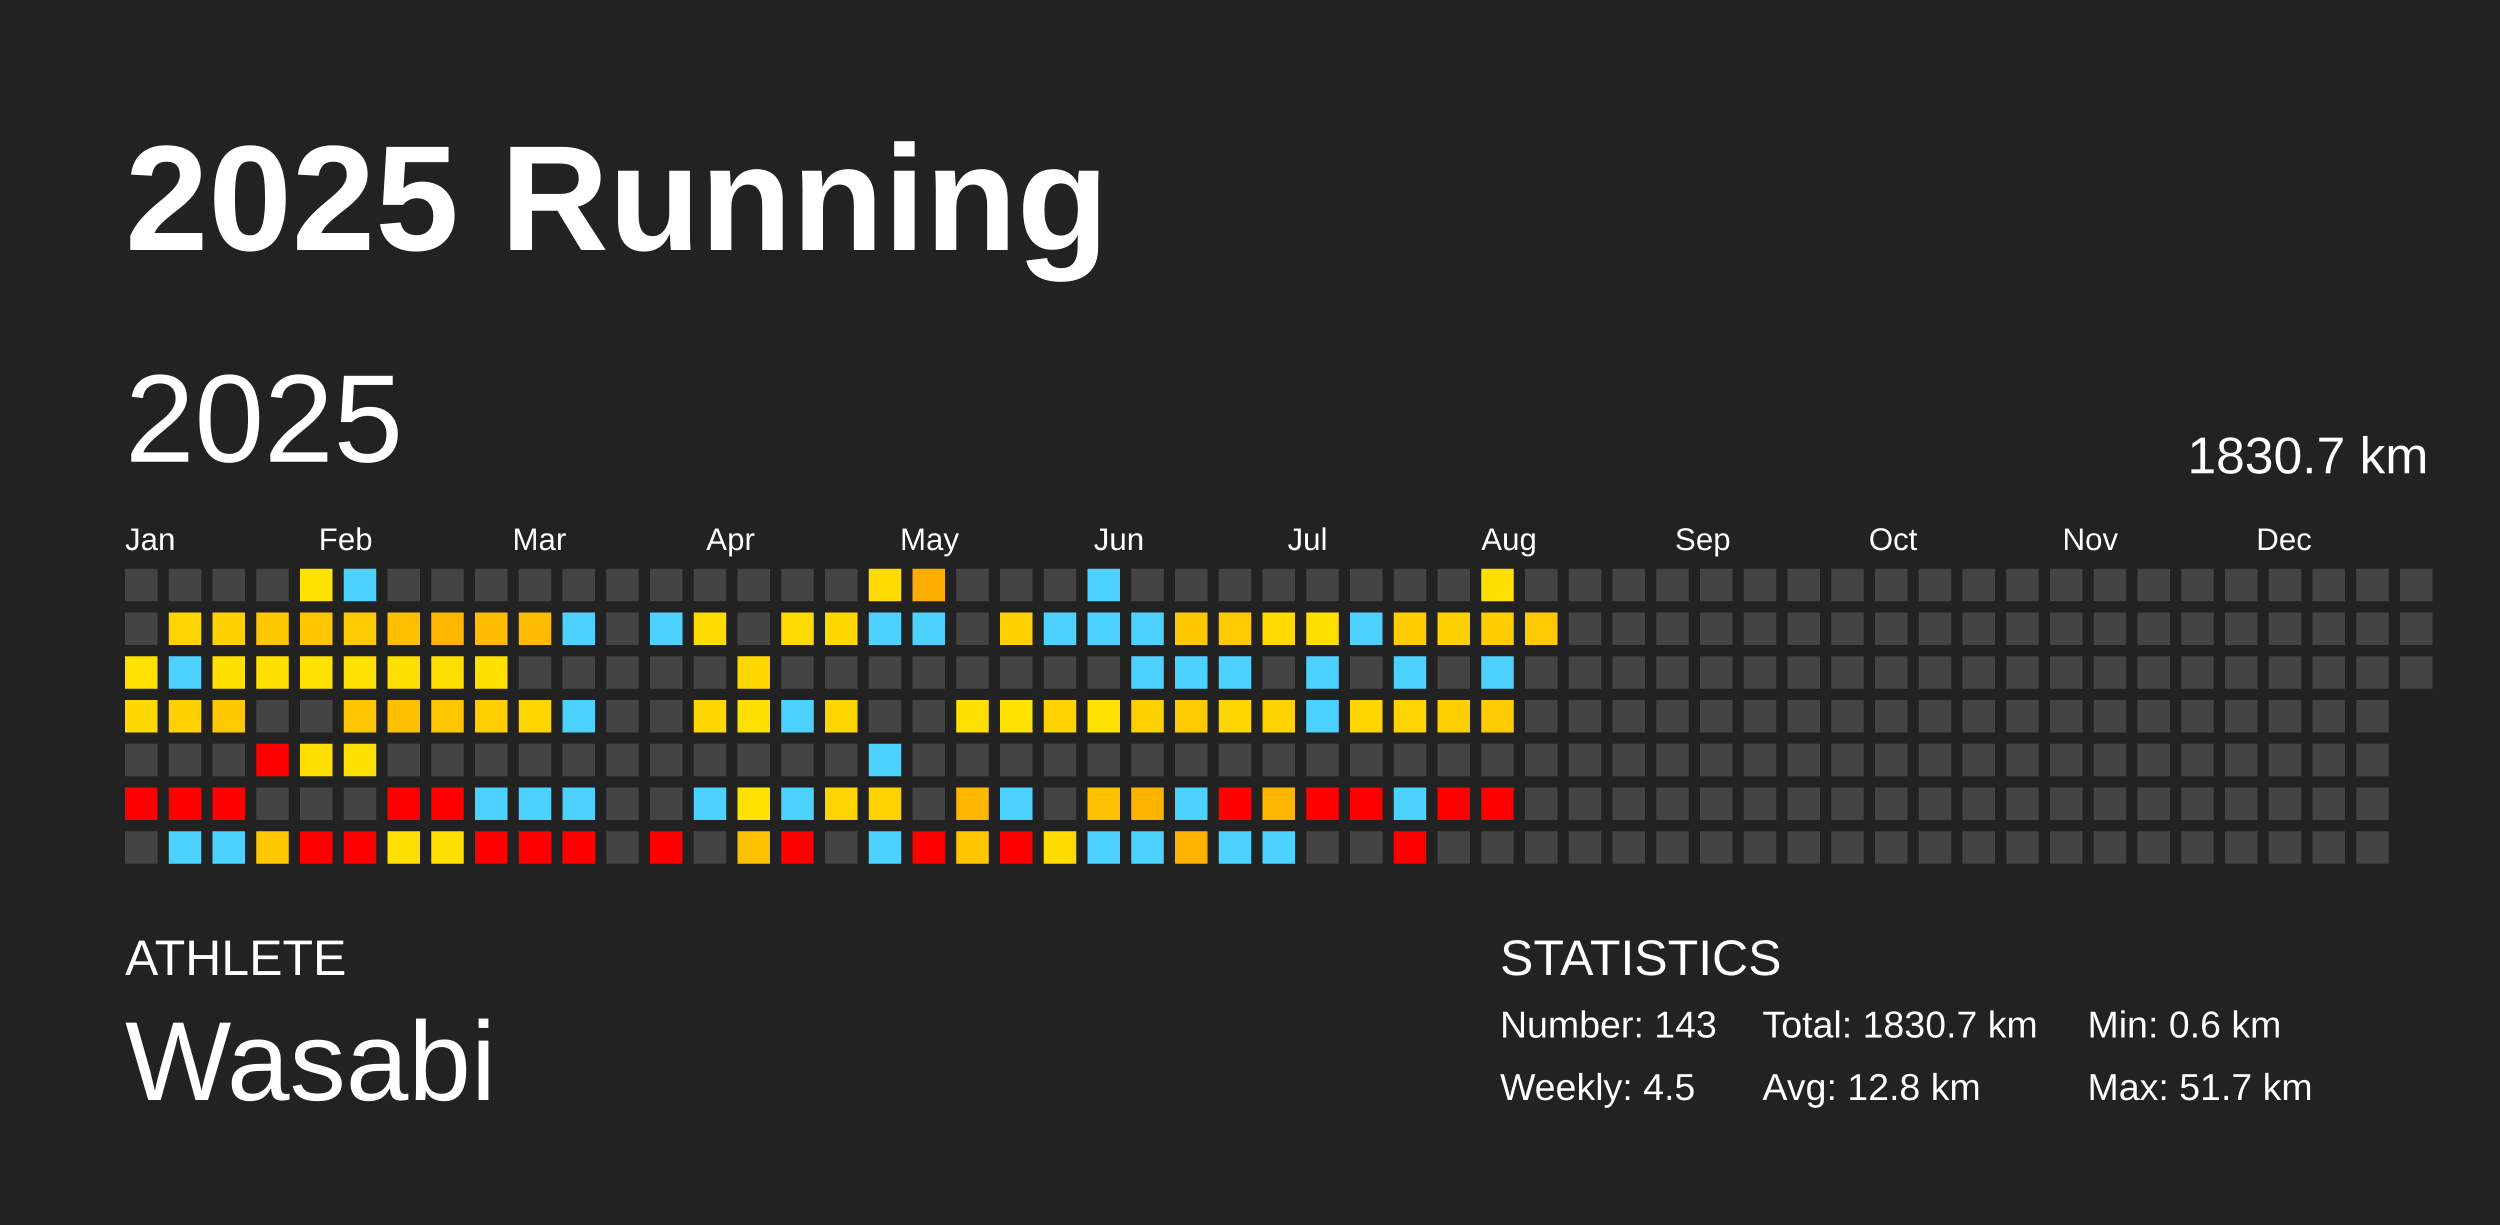
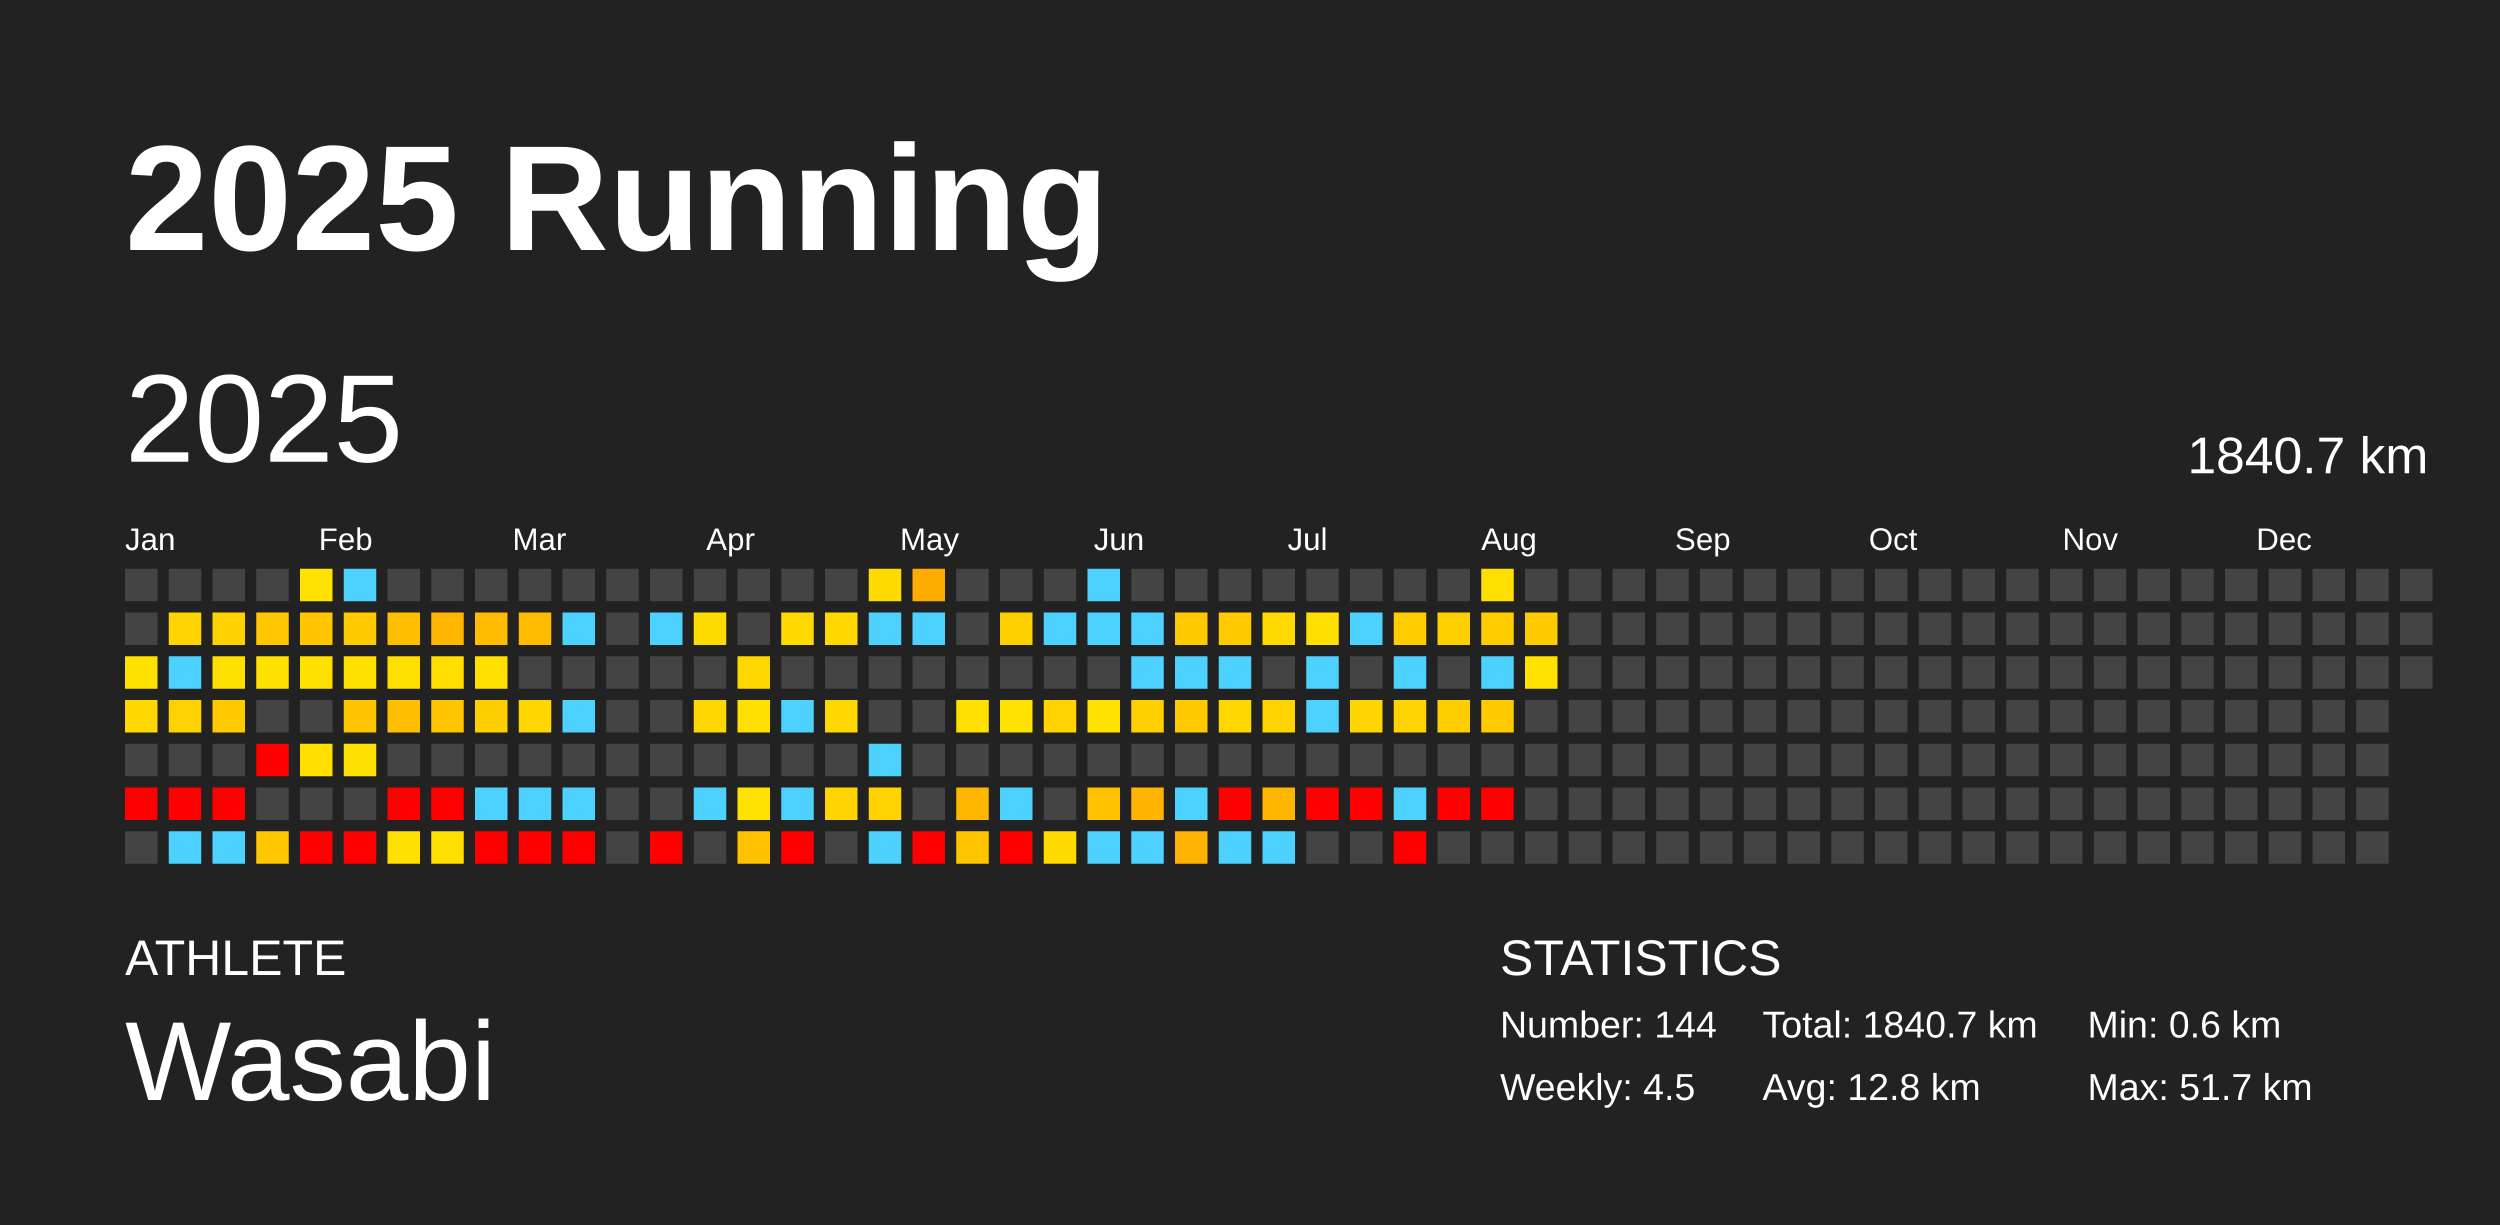
<svg xmlns="http://www.w3.org/2000/svg" baseProfile="full" height="98mm" version="1.1" viewBox="0,0,200,98" width="200mm">
  <defs />
  <rect fill="#222222" height="98" width="200" x="0" y="0" />
  <text fill="#FFFFFF" style="font-size:12px; font-family:Arial; font-weight:bold;" x="10" y="20">2025 Running</text>
  <text fill="#FFFFFF" style="font-size:4px; font-family:Arial" x="10" y="78">ATHLETE</text>
  <text fill="#FFFFFF" style="font-size:9px; font-family:Arial" x="10" y="88">Wasabi</text>
  <text fill="#FFFFFF" style="font-size:4px; font-family:Arial" x="120" y="78">STATISTICS</text>
-   <text fill="#FFFFFF" style="font-size:3px; font-family:Arial" x="120" y="83">Number: 143</text>
+   <text fill="#FFFFFF" style="font-size:3px; font-family:Arial" x="120" y="83">Number: 144</text>
  <text fill="#FFFFFF" style="font-size:3px; font-family:Arial" x="120" y="88">Weekly: 4.5</text>
-   <text fill="#FFFFFF" style="font-size:3px; font-family:Arial" x="141" y="83">Total: 1830.7 km</text>
+   <text fill="#FFFFFF" style="font-size:3px; font-family:Arial" x="141" y="83">Total: 1840.7 km</text>
  <text fill="#FFFFFF" style="font-size:3px; font-family:Arial" x="141" y="88">Avg: 12.8 km</text>
  <text fill="#FFFFFF" style="font-size:3px; font-family:Arial" x="167" y="83">Min: 0.6 km</text>
  <text fill="#FFFFFF" style="font-size:3px; font-family:Arial" x="167" y="88">Max: 51.7 km</text>
  <text dominant-baseline="hanging" fill="#FFFFFF" style="font-size:10.0px; font-family:Arial;" x="10" y="30">2025</text>
-   <text dominant-baseline="hanging" fill="#FFFFFF" style="font-size:4.125px; font-family:Arial;" x="175" y="35">1830.7 km</text>
+   <text dominant-baseline="hanging" fill="#FFFFFF" style="font-size:4.125px; font-family:Arial;" x="175" y="35">1840.7 km</text>
  <text fill="#FFFFFF" style="font-size:2.5px; font-family:Arial" x="10.0" y="44">Jan</text>
  <text fill="#FFFFFF" style="font-size:2.5px; font-family:Arial" x="25.5" y="44">Feb</text>
  <text fill="#FFFFFF" style="font-size:2.5px; font-family:Arial" x="41.0" y="44">Mar</text>
  <text fill="#FFFFFF" style="font-size:2.5px; font-family:Arial" x="56.5" y="44">Apr</text>
  <text fill="#FFFFFF" style="font-size:2.5px; font-family:Arial" x="72.0" y="44">May</text>
  <text fill="#FFFFFF" style="font-size:2.5px; font-family:Arial" x="87.5" y="44">Jun</text>
  <text fill="#FFFFFF" style="font-size:2.5px; font-family:Arial" x="103.0" y="44">Jul</text>
  <text fill="#FFFFFF" style="font-size:2.5px; font-family:Arial" x="118.5" y="44">Aug</text>
  <text fill="#FFFFFF" style="font-size:2.5px; font-family:Arial" x="134.0" y="44">Sep</text>
  <text fill="#FFFFFF" style="font-size:2.5px; font-family:Arial" x="149.5" y="44">Oct</text>
  <text fill="#FFFFFF" style="font-size:2.5px; font-family:Arial" x="165.0" y="44">Nov</text>
  <text fill="#FFFFFF" style="font-size:2.5px; font-family:Arial" x="180.5" y="44">Dec</text>
  <rect fill="#444444" height="2.6" width="2.6" x="10.0" y="45.5" />
  <rect fill="#444444" height="2.6" width="2.6" x="10.0" y="49.0" />
  <rect fill="#ffe100" height="2.6" width="2.6" x="10.0" y="52.5" />
  <rect fill="#ffd800" height="2.6" width="2.6" x="10.0" y="56.0" />
  <rect fill="#444444" height="2.6" width="2.6" x="10.0" y="59.5" />
  <rect fill="red" height="2.6" width="2.6" x="10.0" y="63.0" />
  <rect fill="#444444" height="2.6" width="2.6" x="10.0" y="66.5" />
  <rect fill="#444444" height="2.6" width="2.6" x="13.5" y="45.5" />
  <rect fill="#ffd400" height="2.6" width="2.6" x="13.5" y="49.0" />
  <rect fill="#4dd2ff" height="2.6" width="2.6" x="13.5" y="52.5" />
  <rect fill="#ffd100" height="2.6" width="2.6" x="13.5" y="56.0" />
  <rect fill="#444444" height="2.6" width="2.6" x="13.5" y="59.5" />
  <rect fill="red" height="2.6" width="2.6" x="13.5" y="63.0" />
  <rect fill="#4dd2ff" height="2.6" width="2.6" x="13.5" y="66.5" />
  <rect fill="#444444" height="2.6" width="2.6" x="17.0" y="45.5" />
  <rect fill="#ffd100" height="2.6" width="2.6" x="17.0" y="49.0" />
  <rect fill="#ffe000" height="2.6" width="2.6" x="17.0" y="52.5" />
  <rect fill="#ffc900" height="2.6" width="2.6" x="17.0" y="56.0" />
  <rect fill="#444444" height="2.6" width="2.6" x="17.0" y="59.5" />
  <rect fill="red" height="2.6" width="2.6" x="17.0" y="63.0" />
  <rect fill="#4dd2ff" height="2.6" width="2.6" x="17.0" y="66.5" />
  <rect fill="#444444" height="2.6" width="2.6" x="20.5" y="45.5" />
  <rect fill="#ffc700" height="2.6" width="2.6" x="20.5" y="49.0" />
  <rect fill="#ffe000" height="2.6" width="2.6" x="20.5" y="52.5" />
  <rect fill="#444444" height="2.6" width="2.6" x="20.5" y="56.0" />
  <rect fill="red" height="2.6" width="2.6" x="20.5" y="59.5" />
  <rect fill="#444444" height="2.6" width="2.6" x="20.5" y="63.0" />
  <rect fill="#ffc700" height="2.6" width="2.6" x="20.5" y="66.5" />
  <rect fill="#ffe200" height="2.6" width="2.6" x="24.0" y="45.5" />
  <rect fill="#ffc600" height="2.6" width="2.6" x="24.0" y="49.0" />
  <rect fill="#ffe100" height="2.6" width="2.6" x="24.0" y="52.5" />
  <rect fill="#444444" height="2.6" width="2.6" x="24.0" y="56.0" />
  <rect fill="#ffde00" height="2.6" width="2.6" x="24.0" y="59.5" />
  <rect fill="#444444" height="2.6" width="2.6" x="24.0" y="63.0" />
  <rect fill="red" height="2.6" width="2.6" x="24.0" y="66.5" />
  <rect fill="#4dd2ff" height="2.6" width="2.6" x="27.5" y="45.5" />
  <rect fill="#ffca00" height="2.6" width="2.6" x="27.5" y="49.0" />
  <rect fill="#ffe100" height="2.6" width="2.6" x="27.5" y="52.5" />
  <rect fill="#ffc500" height="2.6" width="2.6" x="27.5" y="56.0" />
  <rect fill="#ffdf00" height="2.6" width="2.6" x="27.5" y="59.5" />
  <rect fill="#444444" height="2.6" width="2.6" x="27.5" y="63.0" />
  <rect fill="red" height="2.6" width="2.6" x="27.5" y="66.5" />
  <rect fill="#444444" height="2.6" width="2.6" x="31.0" y="45.5" />
  <rect fill="#ffbe00" height="2.6" width="2.6" x="31.0" y="49.0" />
  <rect fill="#ffdf00" height="2.6" width="2.6" x="31.0" y="52.5" />
  <rect fill="#ffbe00" height="2.6" width="2.6" x="31.0" y="56.0" />
  <rect fill="#444444" height="2.6" width="2.6" x="31.0" y="59.5" />
  <rect fill="red" height="2.6" width="2.6" x="31.0" y="63.0" />
  <rect fill="#ffe000" height="2.6" width="2.6" x="31.0" y="66.5" />
  <rect fill="#444444" height="2.6" width="2.6" x="34.5" y="45.5" />
  <rect fill="#ffb600" height="2.6" width="2.6" x="34.5" y="49.0" />
  <rect fill="#ffde00" height="2.6" width="2.6" x="34.5" y="52.5" />
  <rect fill="#ffc500" height="2.6" width="2.6" x="34.5" y="56.0" />
  <rect fill="#444444" height="2.6" width="2.6" x="34.5" y="59.5" />
  <rect fill="red" height="2.6" width="2.6" x="34.5" y="63.0" />
  <rect fill="#ffdf00" height="2.6" width="2.6" x="34.5" y="66.5" />
  <rect fill="#444444" height="2.6" width="2.6" x="38.0" y="45.5" />
  <rect fill="#ffbc00" height="2.6" width="2.6" x="38.0" y="49.0" />
  <rect fill="#ffe000" height="2.6" width="2.6" x="38.0" y="52.5" />
  <rect fill="#ffce00" height="2.6" width="2.6" x="38.0" y="56.0" />
  <rect fill="#444444" height="2.6" width="2.6" x="38.0" y="59.5" />
  <rect fill="#4dd2ff" height="2.6" width="2.6" x="38.0" y="63.0" />
  <rect fill="red" height="2.6" width="2.6" x="38.0" y="66.5" />
  <rect fill="#444444" height="2.6" width="2.6" x="41.5" y="45.5" />
  <rect fill="#ffbb00" height="2.6" width="2.6" x="41.5" y="49.0" />
  <rect fill="#444444" height="2.6" width="2.6" x="41.5" y="52.5" />
  <rect fill="#ffd600" height="2.6" width="2.6" x="41.5" y="56.0" />
  <rect fill="#444444" height="2.6" width="2.6" x="41.5" y="59.5" />
  <rect fill="#4dd2ff" height="2.6" width="2.6" x="41.5" y="63.0" />
  <rect fill="red" height="2.6" width="2.6" x="41.5" y="66.5" />
  <rect fill="#444444" height="2.6" width="2.6" x="45.0" y="45.5" />
  <rect fill="#4dd2ff" height="2.6" width="2.6" x="45.0" y="49.0" />
  <rect fill="#444444" height="2.6" width="2.6" x="45.0" y="52.5" />
  <rect fill="#4dd2ff" height="2.6" width="2.6" x="45.0" y="56.0" />
  <rect fill="#444444" height="2.6" width="2.6" x="45.0" y="59.5" />
  <rect fill="#4dd2ff" height="2.6" width="2.6" x="45.0" y="63.0" />
  <rect fill="red" height="2.6" width="2.6" x="45.0" y="66.5" />
  <rect fill="#444444" height="2.6" width="2.6" x="48.5" y="45.5" />
  <rect fill="#444444" height="2.6" width="2.6" x="48.5" y="49.0" />
  <rect fill="#444444" height="2.6" width="2.6" x="48.5" y="52.5" />
  <rect fill="#444444" height="2.6" width="2.6" x="48.5" y="56.0" />
  <rect fill="#444444" height="2.6" width="2.6" x="48.5" y="59.5" />
  <rect fill="#444444" height="2.6" width="2.6" x="48.5" y="63.0" />
  <rect fill="#444444" height="2.6" width="2.6" x="48.5" y="66.5" />
  <rect fill="#444444" height="2.6" width="2.6" x="52.0" y="45.5" />
  <rect fill="#4dd2ff" height="2.6" width="2.6" x="52.0" y="49.0" />
  <rect fill="#444444" height="2.6" width="2.6" x="52.0" y="52.5" />
  <rect fill="#444444" height="2.6" width="2.6" x="52.0" y="56.0" />
  <rect fill="#444444" height="2.6" width="2.6" x="52.0" y="59.5" />
  <rect fill="#444444" height="2.6" width="2.6" x="52.0" y="63.0" />
  <rect fill="red" height="2.6" width="2.6" x="52.0" y="66.5" />
  <rect fill="#444444" height="2.6" width="2.6" x="55.5" y="45.5" />
  <rect fill="#ffdc00" height="2.6" width="2.6" x="55.5" y="49.0" />
  <rect fill="#444444" height="2.6" width="2.6" x="55.5" y="52.5" />
  <rect fill="#ffd700" height="2.6" width="2.6" x="55.5" y="56.0" />
  <rect fill="#444444" height="2.6" width="2.6" x="55.5" y="59.5" />
  <rect fill="#4dd2ff" height="2.6" width="2.6" x="55.5" y="63.0" />
  <rect fill="#444444" height="2.6" width="2.6" x="55.5" y="66.5" />
  <rect fill="#444444" height="2.6" width="2.6" x="59.0" y="45.5" />
  <rect fill="#444444" height="2.6" width="2.6" x="59.0" y="49.0" />
  <rect fill="#ffd700" height="2.6" width="2.6" x="59.0" y="52.5" />
  <rect fill="#ffe000" height="2.6" width="2.6" x="59.0" y="56.0" />
  <rect fill="#444444" height="2.6" width="2.6" x="59.0" y="59.5" />
  <rect fill="#ffe200" height="2.6" width="2.6" x="59.0" y="63.0" />
  <rect fill="#ffc100" height="2.6" width="2.6" x="59.0" y="66.5" />
  <rect fill="#444444" height="2.6" width="2.6" x="62.5" y="45.5" />
  <rect fill="#ffda00" height="2.6" width="2.6" x="62.5" y="49.0" />
  <rect fill="#444444" height="2.6" width="2.6" x="62.5" y="52.5" />
  <rect fill="#4dd2ff" height="2.6" width="2.6" x="62.5" y="56.0" />
  <rect fill="#444444" height="2.6" width="2.6" x="62.5" y="59.5" />
  <rect fill="#4dd2ff" height="2.6" width="2.6" x="62.5" y="63.0" />
  <rect fill="red" height="2.6" width="2.6" x="62.5" y="66.5" />
  <rect fill="#444444" height="2.6" width="2.6" x="66.0" y="45.5" />
  <rect fill="#ffd800" height="2.6" width="2.6" x="66.0" y="49.0" />
  <rect fill="#444444" height="2.6" width="2.6" x="66.0" y="52.5" />
  <rect fill="#ffd700" height="2.6" width="2.6" x="66.0" y="56.0" />
  <rect fill="#444444" height="2.6" width="2.6" x="66.0" y="59.5" />
  <rect fill="#ffd400" height="2.6" width="2.6" x="66.0" y="63.0" />
  <rect fill="#444444" height="2.6" width="2.6" x="66.0" y="66.5" />
  <rect fill="#ffda00" height="2.6" width="2.6" x="69.5" y="45.5" />
  <rect fill="#4dd2ff" height="2.6" width="2.6" x="69.5" y="49.0" />
  <rect fill="#444444" height="2.6" width="2.6" x="69.5" y="52.5" />
  <rect fill="#444444" height="2.6" width="2.6" x="69.5" y="56.0" />
  <rect fill="#4dd2ff" height="2.6" width="2.6" x="69.5" y="59.5" />
  <rect fill="#ffd200" height="2.6" width="2.6" x="69.5" y="63.0" />
  <rect fill="#4dd2ff" height="2.6" width="2.6" x="69.5" y="66.5" />
  <rect fill="#ffac00" height="2.6" width="2.6" x="73.0" y="45.5" />
  <rect fill="#4dd2ff" height="2.6" width="2.6" x="73.0" y="49.0" />
  <rect fill="#444444" height="2.6" width="2.6" x="73.0" y="52.5" />
  <rect fill="#444444" height="2.6" width="2.6" x="73.0" y="56.0" />
  <rect fill="#444444" height="2.6" width="2.6" x="73.0" y="59.5" />
  <rect fill="#444444" height="2.6" width="2.6" x="73.0" y="63.0" />
  <rect fill="red" height="2.6" width="2.6" x="73.0" y="66.5" />
  <rect fill="#444444" height="2.6" width="2.6" x="76.5" y="45.5" />
  <rect fill="#444444" height="2.6" width="2.6" x="76.5" y="49.0" />
  <rect fill="#444444" height="2.6" width="2.6" x="76.5" y="52.5" />
  <rect fill="#ffe000" height="2.6" width="2.6" x="76.5" y="56.0" />
  <rect fill="#444444" height="2.6" width="2.6" x="76.5" y="59.5" />
  <rect fill="#ffb700" height="2.6" width="2.6" x="76.5" y="63.0" />
  <rect fill="#ffc600" height="2.6" width="2.6" x="76.5" y="66.5" />
  <rect fill="#444444" height="2.6" width="2.6" x="80.0" y="45.5" />
  <rect fill="#ffd000" height="2.6" width="2.6" x="80.0" y="49.0" />
  <rect fill="#444444" height="2.6" width="2.6" x="80.0" y="52.5" />
  <rect fill="#ffe200" height="2.6" width="2.6" x="80.0" y="56.0" />
  <rect fill="#444444" height="2.6" width="2.6" x="80.0" y="59.5" />
  <rect fill="#4dd2ff" height="2.6" width="2.6" x="80.0" y="63.0" />
  <rect fill="red" height="2.6" width="2.6" x="80.0" y="66.5" />
  <rect fill="#444444" height="2.6" width="2.6" x="83.5" y="45.5" />
  <rect fill="#4dd2ff" height="2.6" width="2.6" x="83.5" y="49.0" />
  <rect fill="#444444" height="2.6" width="2.6" x="83.5" y="52.5" />
  <rect fill="#ffd200" height="2.6" width="2.6" x="83.5" y="56.0" />
  <rect fill="#444444" height="2.6" width="2.6" x="83.5" y="59.5" />
  <rect fill="#444444" height="2.6" width="2.6" x="83.5" y="63.0" />
  <rect fill="#ffdb00" height="2.6" width="2.6" x="83.5" y="66.5" />
  <rect fill="#4dd2ff" height="2.6" width="2.6" x="87.0" y="45.5" />
  <rect fill="#4dd2ff" height="2.6" width="2.6" x="87.0" y="49.0" />
  <rect fill="#444444" height="2.6" width="2.6" x="87.0" y="52.5" />
  <rect fill="#ffe200" height="2.6" width="2.6" x="87.0" y="56.0" />
  <rect fill="#444444" height="2.6" width="2.6" x="87.0" y="59.5" />
  <rect fill="#ffc100" height="2.6" width="2.6" x="87.0" y="63.0" />
  <rect fill="#4dd2ff" height="2.6" width="2.6" x="87.0" y="66.5" />
  <rect fill="#444444" height="2.6" width="2.6" x="90.5" y="45.5" />
  <rect fill="#4dd2ff" height="2.6" width="2.6" x="90.5" y="49.0" />
  <rect fill="#4dd2ff" height="2.6" width="2.6" x="90.5" y="52.5" />
  <rect fill="#ffd000" height="2.6" width="2.6" x="90.5" y="56.0" />
  <rect fill="#444444" height="2.6" width="2.6" x="90.5" y="59.5" />
  <rect fill="#ffb400" height="2.6" width="2.6" x="90.5" y="63.0" />
  <rect fill="#4dd2ff" height="2.6" width="2.6" x="90.5" y="66.5" />
  <rect fill="#444444" height="2.6" width="2.6" x="94.0" y="45.5" />
  <rect fill="#ffc900" height="2.6" width="2.6" x="94.0" y="49.0" />
  <rect fill="#4dd2ff" height="2.6" width="2.6" x="94.0" y="52.5" />
  <rect fill="#ffcb00" height="2.6" width="2.6" x="94.0" y="56.0" />
  <rect fill="#444444" height="2.6" width="2.6" x="94.0" y="59.5" />
  <rect fill="#4dd2ff" height="2.6" width="2.6" x="94.0" y="63.0" />
  <rect fill="#ffb300" height="2.6" width="2.6" x="94.0" y="66.5" />
  <rect fill="#444444" height="2.6" width="2.6" x="97.5" y="45.5" />
  <rect fill="#ffca00" height="2.6" width="2.6" x="97.5" y="49.0" />
  <rect fill="#4dd2ff" height="2.6" width="2.6" x="97.5" y="52.5" />
  <rect fill="#ffd700" height="2.6" width="2.6" x="97.5" y="56.0" />
  <rect fill="#444444" height="2.6" width="2.6" x="97.5" y="59.5" />
  <rect fill="red" height="2.6" width="2.6" x="97.5" y="63.0" />
  <rect fill="#4dd2ff" height="2.6" width="2.6" x="97.5" y="66.5" />
  <rect fill="#444444" height="2.6" width="2.6" x="101.0" y="45.5" />
  <rect fill="#ffd900" height="2.6" width="2.6" x="101.0" y="49.0" />
  <rect fill="#444444" height="2.6" width="2.6" x="101.0" y="52.5" />
  <rect fill="#ffd300" height="2.6" width="2.6" x="101.0" y="56.0" />
  <rect fill="#444444" height="2.6" width="2.6" x="101.0" y="59.5" />
  <rect fill="#ffb600" height="2.6" width="2.6" x="101.0" y="63.0" />
  <rect fill="#4dd2ff" height="2.6" width="2.6" x="101.0" y="66.5" />
  <rect fill="#444444" height="2.6" width="2.6" x="104.5" y="45.5" />
  <rect fill="#ffde00" height="2.6" width="2.6" x="104.5" y="49.0" />
  <rect fill="#4dd2ff" height="2.6" width="2.6" x="104.5" y="52.5" />
  <rect fill="#4dd2ff" height="2.6" width="2.6" x="104.5" y="56.0" />
  <rect fill="#444444" height="2.6" width="2.6" x="104.5" y="59.5" />
  <rect fill="red" height="2.6" width="2.6" x="104.5" y="63.0" />
  <rect fill="#444444" height="2.6" width="2.6" x="104.5" y="66.5" />
  <rect fill="#444444" height="2.6" width="2.6" x="108.0" y="45.5" />
  <rect fill="#4dd2ff" height="2.6" width="2.6" x="108.0" y="49.0" />
  <rect fill="#444444" height="2.6" width="2.6" x="108.0" y="52.5" />
  <rect fill="#ffd500" height="2.6" width="2.6" x="108.0" y="56.0" />
  <rect fill="#444444" height="2.6" width="2.6" x="108.0" y="59.5" />
  <rect fill="red" height="2.6" width="2.6" x="108.0" y="63.0" />
  <rect fill="#444444" height="2.6" width="2.6" x="108.0" y="66.5" />
  <rect fill="#444444" height="2.6" width="2.6" x="111.5" y="45.5" />
  <rect fill="#ffcc00" height="2.6" width="2.6" x="111.5" y="49.0" />
  <rect fill="#4dd2ff" height="2.6" width="2.6" x="111.5" y="52.5" />
  <rect fill="#ffd400" height="2.6" width="2.6" x="111.5" y="56.0" />
  <rect fill="#444444" height="2.6" width="2.6" x="111.5" y="59.5" />
  <rect fill="#4dd2ff" height="2.6" width="2.6" x="111.5" y="63.0" />
  <rect fill="red" height="2.6" width="2.6" x="111.5" y="66.5" />
  <rect fill="#444444" height="2.6" width="2.6" x="115.0" y="45.5" />
  <rect fill="#ffd000" height="2.6" width="2.6" x="115.0" y="49.0" />
  <rect fill="#444444" height="2.6" width="2.6" x="115.0" y="52.5" />
  <rect fill="#ffce00" height="2.6" width="2.6" x="115.0" y="56.0" />
  <rect fill="#444444" height="2.6" width="2.6" x="115.0" y="59.5" />
  <rect fill="red" height="2.6" width="2.6" x="115.0" y="63.0" />
  <rect fill="#444444" height="2.6" width="2.6" x="115.0" y="66.5" />
  <rect fill="#ffdf00" height="2.6" width="2.6" x="118.5" y="45.5" />
  <rect fill="#ffcc00" height="2.6" width="2.6" x="118.5" y="49.0" />
  <rect fill="#4dd2ff" height="2.6" width="2.6" x="118.5" y="52.5" />
  <rect fill="#ffca00" height="2.6" width="2.6" x="118.5" y="56.0" />
  <rect fill="#444444" height="2.6" width="2.6" x="118.5" y="59.5" />
  <rect fill="red" height="2.6" width="2.6" x="118.5" y="63.0" />
  <rect fill="#444444" height="2.6" width="2.6" x="118.5" y="66.5" />
  <rect fill="#444444" height="2.6" width="2.6" x="122.0" y="45.5" />
  <rect fill="#ffcb00" height="2.6" width="2.6" x="122.0" y="49.0" />
-   <rect fill="#444444" height="2.6" width="2.6" x="122.0" y="52.5" />
+   <rect fill="#ffe200" height="2.6" width="2.6" x="122.0" y="52.5" />
  <rect fill="#444444" height="2.6" width="2.6" x="122.0" y="56.0" />
  <rect fill="#444444" height="2.6" width="2.6" x="122.0" y="59.5" />
  <rect fill="#444444" height="2.6" width="2.6" x="122.0" y="63.0" />
  <rect fill="#444444" height="2.6" width="2.6" x="122.0" y="66.5" />
  <rect fill="#444444" height="2.6" width="2.6" x="125.5" y="45.5" />
  <rect fill="#444444" height="2.6" width="2.6" x="125.5" y="49.0" />
  <rect fill="#444444" height="2.6" width="2.6" x="125.5" y="52.5" />
  <rect fill="#444444" height="2.6" width="2.6" x="125.5" y="56.0" />
  <rect fill="#444444" height="2.6" width="2.6" x="125.5" y="59.5" />
  <rect fill="#444444" height="2.6" width="2.6" x="125.5" y="63.0" />
  <rect fill="#444444" height="2.6" width="2.6" x="125.5" y="66.5" />
  <rect fill="#444444" height="2.6" width="2.6" x="129.0" y="45.5" />
  <rect fill="#444444" height="2.6" width="2.6" x="129.0" y="49.0" />
  <rect fill="#444444" height="2.6" width="2.6" x="129.0" y="52.5" />
  <rect fill="#444444" height="2.6" width="2.6" x="129.0" y="56.0" />
  <rect fill="#444444" height="2.6" width="2.6" x="129.0" y="59.5" />
  <rect fill="#444444" height="2.6" width="2.6" x="129.0" y="63.0" />
  <rect fill="#444444" height="2.6" width="2.6" x="129.0" y="66.5" />
  <rect fill="#444444" height="2.6" width="2.6" x="132.5" y="45.5" />
  <rect fill="#444444" height="2.6" width="2.6" x="132.5" y="49.0" />
  <rect fill="#444444" height="2.6" width="2.6" x="132.5" y="52.5" />
  <rect fill="#444444" height="2.6" width="2.6" x="132.5" y="56.0" />
  <rect fill="#444444" height="2.6" width="2.6" x="132.5" y="59.5" />
  <rect fill="#444444" height="2.6" width="2.6" x="132.5" y="63.0" />
  <rect fill="#444444" height="2.6" width="2.6" x="132.5" y="66.5" />
  <rect fill="#444444" height="2.6" width="2.6" x="136.0" y="45.5" />
  <rect fill="#444444" height="2.6" width="2.6" x="136.0" y="49.0" />
  <rect fill="#444444" height="2.6" width="2.6" x="136.0" y="52.5" />
  <rect fill="#444444" height="2.6" width="2.6" x="136.0" y="56.0" />
  <rect fill="#444444" height="2.6" width="2.6" x="136.0" y="59.5" />
  <rect fill="#444444" height="2.6" width="2.6" x="136.0" y="63.0" />
  <rect fill="#444444" height="2.6" width="2.6" x="136.0" y="66.5" />
  <rect fill="#444444" height="2.6" width="2.6" x="139.5" y="45.5" />
  <rect fill="#444444" height="2.6" width="2.6" x="139.5" y="49.0" />
  <rect fill="#444444" height="2.6" width="2.6" x="139.5" y="52.5" />
  <rect fill="#444444" height="2.6" width="2.6" x="139.5" y="56.0" />
  <rect fill="#444444" height="2.6" width="2.6" x="139.5" y="59.5" />
  <rect fill="#444444" height="2.6" width="2.6" x="139.5" y="63.0" />
  <rect fill="#444444" height="2.6" width="2.6" x="139.5" y="66.5" />
  <rect fill="#444444" height="2.6" width="2.6" x="143.0" y="45.5" />
  <rect fill="#444444" height="2.6" width="2.6" x="143.0" y="49.0" />
  <rect fill="#444444" height="2.6" width="2.6" x="143.0" y="52.5" />
  <rect fill="#444444" height="2.6" width="2.6" x="143.0" y="56.0" />
  <rect fill="#444444" height="2.6" width="2.6" x="143.0" y="59.5" />
  <rect fill="#444444" height="2.6" width="2.6" x="143.0" y="63.0" />
  <rect fill="#444444" height="2.6" width="2.6" x="143.0" y="66.5" />
  <rect fill="#444444" height="2.6" width="2.6" x="146.5" y="45.5" />
  <rect fill="#444444" height="2.6" width="2.6" x="146.5" y="49.0" />
  <rect fill="#444444" height="2.6" width="2.6" x="146.5" y="52.5" />
  <rect fill="#444444" height="2.6" width="2.6" x="146.5" y="56.0" />
  <rect fill="#444444" height="2.6" width="2.6" x="146.5" y="59.5" />
  <rect fill="#444444" height="2.6" width="2.6" x="146.5" y="63.0" />
  <rect fill="#444444" height="2.6" width="2.6" x="146.5" y="66.5" />
  <rect fill="#444444" height="2.6" width="2.6" x="150.0" y="45.5" />
  <rect fill="#444444" height="2.6" width="2.6" x="150.0" y="49.0" />
  <rect fill="#444444" height="2.6" width="2.6" x="150.0" y="52.5" />
  <rect fill="#444444" height="2.6" width="2.6" x="150.0" y="56.0" />
  <rect fill="#444444" height="2.6" width="2.6" x="150.0" y="59.5" />
  <rect fill="#444444" height="2.6" width="2.6" x="150.0" y="63.0" />
  <rect fill="#444444" height="2.6" width="2.6" x="150.0" y="66.5" />
  <rect fill="#444444" height="2.6" width="2.6" x="153.5" y="45.5" />
  <rect fill="#444444" height="2.6" width="2.6" x="153.5" y="49.0" />
  <rect fill="#444444" height="2.6" width="2.6" x="153.5" y="52.5" />
  <rect fill="#444444" height="2.6" width="2.6" x="153.5" y="56.0" />
  <rect fill="#444444" height="2.6" width="2.6" x="153.5" y="59.5" />
  <rect fill="#444444" height="2.6" width="2.6" x="153.5" y="63.0" />
  <rect fill="#444444" height="2.6" width="2.6" x="153.5" y="66.5" />
  <rect fill="#444444" height="2.6" width="2.6" x="157.0" y="45.5" />
  <rect fill="#444444" height="2.6" width="2.6" x="157.0" y="49.0" />
  <rect fill="#444444" height="2.6" width="2.6" x="157.0" y="52.5" />
  <rect fill="#444444" height="2.6" width="2.6" x="157.0" y="56.0" />
  <rect fill="#444444" height="2.6" width="2.6" x="157.0" y="59.5" />
  <rect fill="#444444" height="2.6" width="2.6" x="157.0" y="63.0" />
  <rect fill="#444444" height="2.6" width="2.6" x="157.0" y="66.5" />
  <rect fill="#444444" height="2.6" width="2.6" x="160.5" y="45.5" />
  <rect fill="#444444" height="2.6" width="2.6" x="160.5" y="49.0" />
  <rect fill="#444444" height="2.6" width="2.6" x="160.5" y="52.5" />
  <rect fill="#444444" height="2.6" width="2.6" x="160.5" y="56.0" />
  <rect fill="#444444" height="2.6" width="2.6" x="160.5" y="59.5" />
  <rect fill="#444444" height="2.6" width="2.6" x="160.5" y="63.0" />
  <rect fill="#444444" height="2.6" width="2.6" x="160.5" y="66.5" />
  <rect fill="#444444" height="2.6" width="2.6" x="164.0" y="45.5" />
  <rect fill="#444444" height="2.6" width="2.6" x="164.0" y="49.0" />
  <rect fill="#444444" height="2.6" width="2.6" x="164.0" y="52.5" />
  <rect fill="#444444" height="2.6" width="2.6" x="164.0" y="56.0" />
  <rect fill="#444444" height="2.6" width="2.6" x="164.0" y="59.5" />
  <rect fill="#444444" height="2.6" width="2.6" x="164.0" y="63.0" />
  <rect fill="#444444" height="2.6" width="2.6" x="164.0" y="66.5" />
  <rect fill="#444444" height="2.6" width="2.6" x="167.5" y="45.5" />
  <rect fill="#444444" height="2.6" width="2.6" x="167.5" y="49.0" />
  <rect fill="#444444" height="2.6" width="2.6" x="167.5" y="52.5" />
  <rect fill="#444444" height="2.6" width="2.6" x="167.5" y="56.0" />
  <rect fill="#444444" height="2.6" width="2.6" x="167.5" y="59.5" />
  <rect fill="#444444" height="2.6" width="2.6" x="167.5" y="63.0" />
  <rect fill="#444444" height="2.6" width="2.6" x="167.5" y="66.5" />
  <rect fill="#444444" height="2.6" width="2.6" x="171.0" y="45.5" />
  <rect fill="#444444" height="2.6" width="2.6" x="171.0" y="49.0" />
  <rect fill="#444444" height="2.6" width="2.6" x="171.0" y="52.5" />
  <rect fill="#444444" height="2.6" width="2.6" x="171.0" y="56.0" />
  <rect fill="#444444" height="2.6" width="2.6" x="171.0" y="59.5" />
  <rect fill="#444444" height="2.6" width="2.6" x="171.0" y="63.0" />
  <rect fill="#444444" height="2.6" width="2.6" x="171.0" y="66.5" />
  <rect fill="#444444" height="2.6" width="2.6" x="174.5" y="45.5" />
  <rect fill="#444444" height="2.6" width="2.6" x="174.5" y="49.0" />
  <rect fill="#444444" height="2.6" width="2.6" x="174.5" y="52.5" />
  <rect fill="#444444" height="2.6" width="2.6" x="174.5" y="56.0" />
  <rect fill="#444444" height="2.6" width="2.6" x="174.5" y="59.5" />
  <rect fill="#444444" height="2.6" width="2.6" x="174.5" y="63.0" />
  <rect fill="#444444" height="2.6" width="2.6" x="174.5" y="66.5" />
  <rect fill="#444444" height="2.6" width="2.6" x="178.0" y="45.5" />
  <rect fill="#444444" height="2.6" width="2.6" x="178.0" y="49.0" />
  <rect fill="#444444" height="2.6" width="2.6" x="178.0" y="52.5" />
  <rect fill="#444444" height="2.6" width="2.6" x="178.0" y="56.0" />
  <rect fill="#444444" height="2.6" width="2.6" x="178.0" y="59.5" />
  <rect fill="#444444" height="2.6" width="2.6" x="178.0" y="63.0" />
  <rect fill="#444444" height="2.6" width="2.6" x="178.0" y="66.5" />
  <rect fill="#444444" height="2.6" width="2.6" x="181.5" y="45.5" />
  <rect fill="#444444" height="2.6" width="2.6" x="181.5" y="49.0" />
  <rect fill="#444444" height="2.6" width="2.6" x="181.5" y="52.5" />
  <rect fill="#444444" height="2.6" width="2.6" x="181.5" y="56.0" />
  <rect fill="#444444" height="2.6" width="2.6" x="181.5" y="59.5" />
  <rect fill="#444444" height="2.6" width="2.6" x="181.5" y="63.0" />
  <rect fill="#444444" height="2.6" width="2.6" x="181.5" y="66.5" />
  <rect fill="#444444" height="2.6" width="2.6" x="185.0" y="45.5" />
  <rect fill="#444444" height="2.6" width="2.6" x="185.0" y="49.0" />
  <rect fill="#444444" height="2.6" width="2.6" x="185.0" y="52.5" />
  <rect fill="#444444" height="2.6" width="2.6" x="185.0" y="56.0" />
  <rect fill="#444444" height="2.6" width="2.6" x="185.0" y="59.5" />
  <rect fill="#444444" height="2.6" width="2.6" x="185.0" y="63.0" />
  <rect fill="#444444" height="2.6" width="2.6" x="185.0" y="66.5" />
  <rect fill="#444444" height="2.6" width="2.6" x="188.5" y="45.5" />
  <rect fill="#444444" height="2.6" width="2.6" x="188.5" y="49.0" />
  <rect fill="#444444" height="2.6" width="2.6" x="188.5" y="52.5" />
  <rect fill="#444444" height="2.6" width="2.6" x="188.5" y="56.0" />
  <rect fill="#444444" height="2.6" width="2.6" x="188.5" y="59.5" />
  <rect fill="#444444" height="2.6" width="2.6" x="188.5" y="63.0" />
  <rect fill="#444444" height="2.6" width="2.6" x="188.5" y="66.5" />
  <rect fill="#444444" height="2.6" width="2.6" x="192.0" y="45.5" />
  <rect fill="#444444" height="2.6" width="2.6" x="192.0" y="49.0" />
  <rect fill="#444444" height="2.6" width="2.6" x="192.0" y="52.5" />
</svg>
